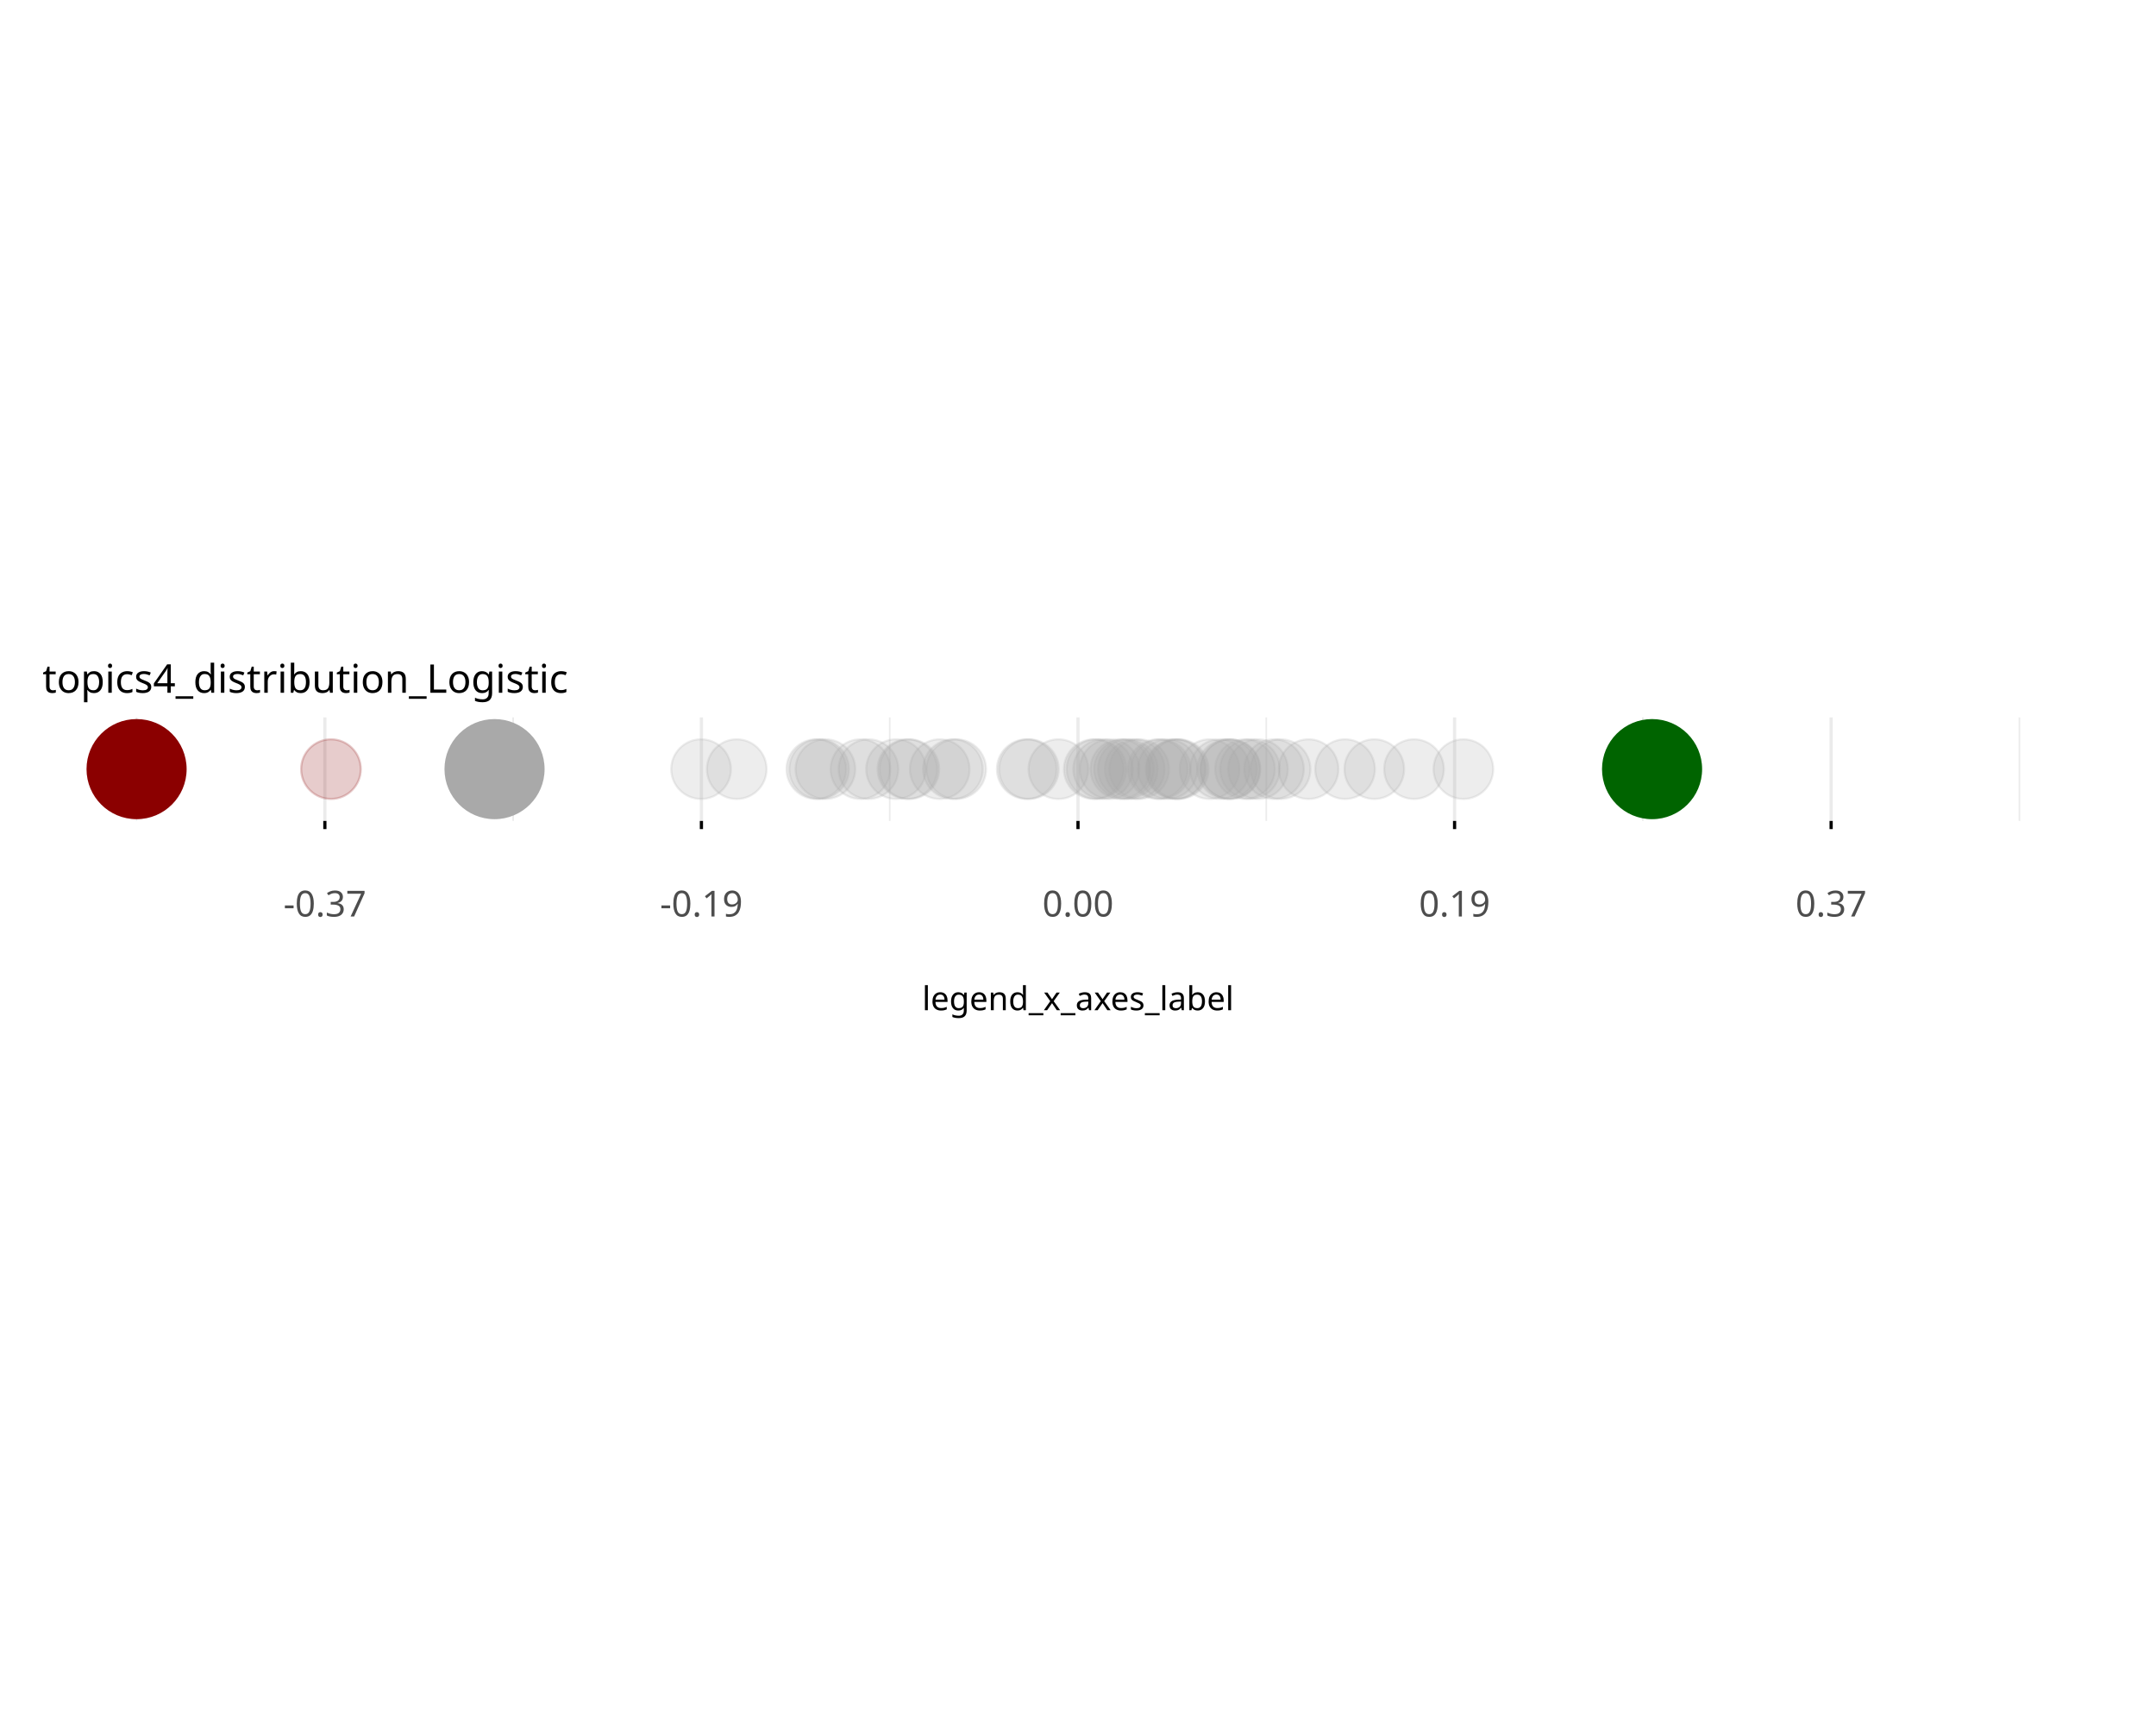
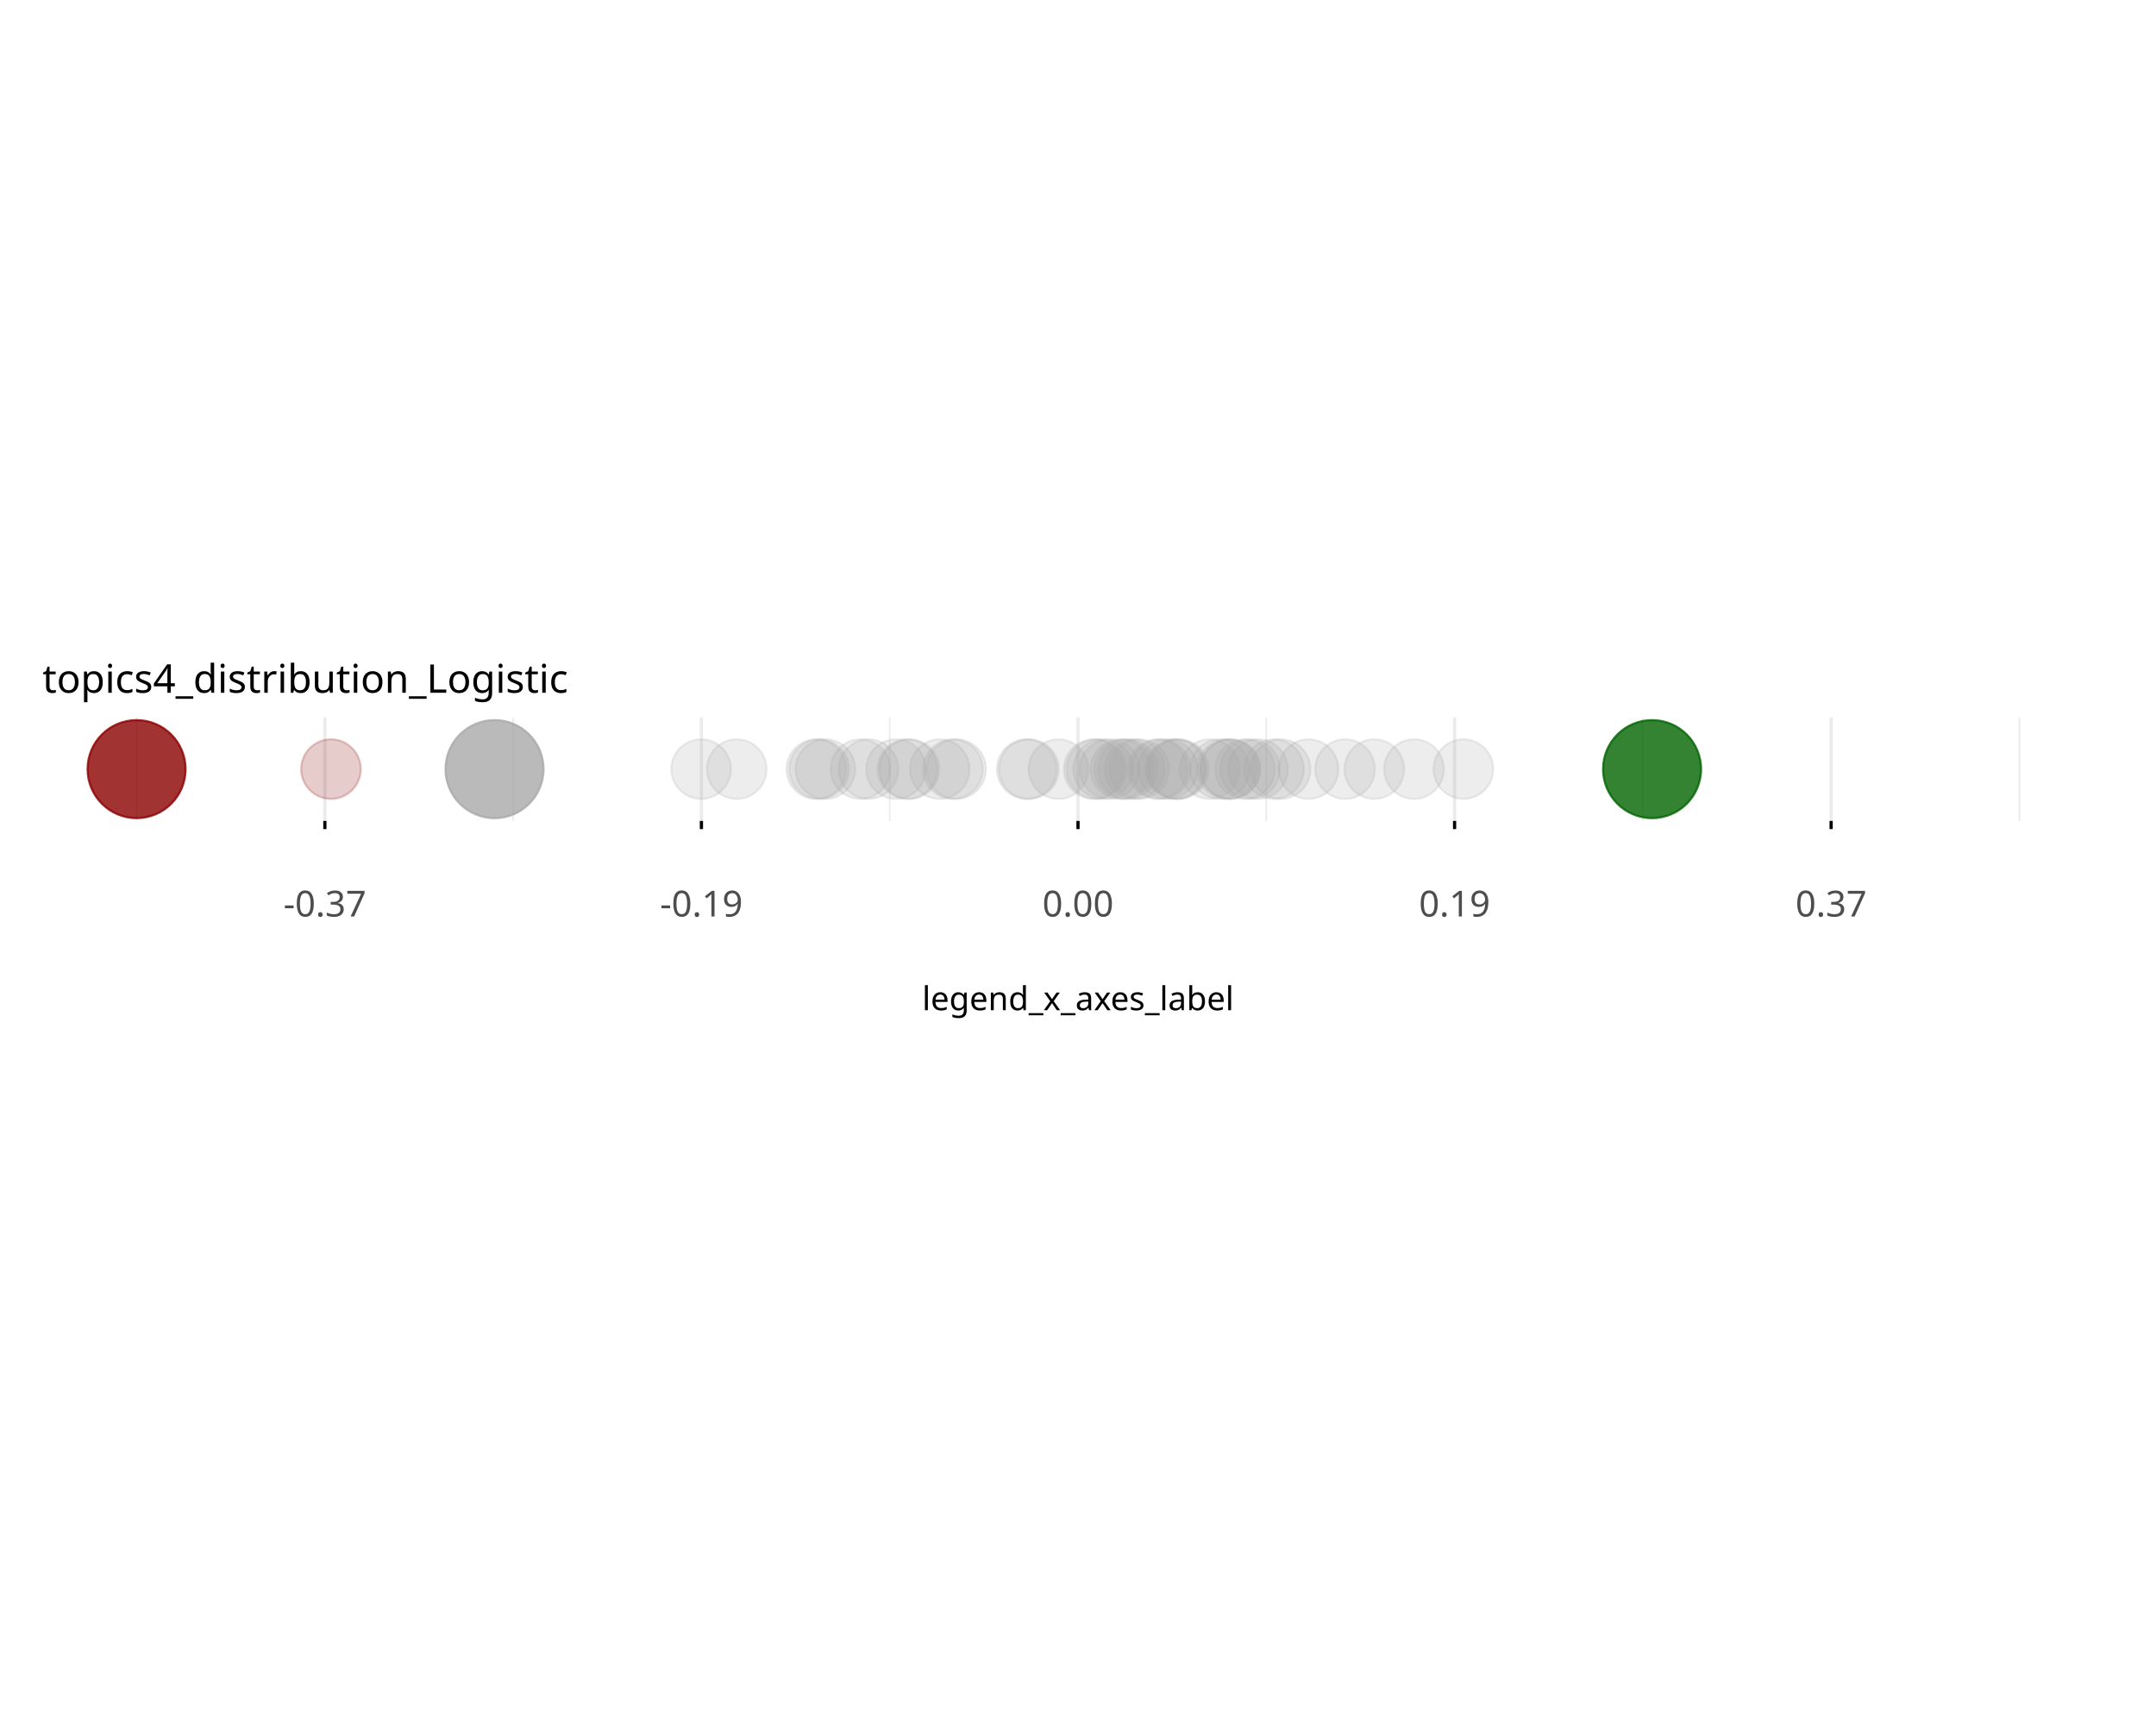
<svg xmlns="http://www.w3.org/2000/svg" class="svglite" data-engine-version="2.0" width="720.00pt" height="576.00pt" viewBox="0 0 720.00 576.00">
  <defs>
    <style type="text/css">
    .svglite line, .svglite polyline, .svglite polygon, .svglite path, .svglite rect, .svglite circle {
      fill: none;
      stroke: #000000;
      stroke-linecap: round;
      stroke-linejoin: round;
      stroke-miterlimit: 10.00;
    }
  </style>
  </defs>
  <rect width="100%" height="100%" style="stroke: none; fill: #FFFFFF;" />
  <defs>
    <clipPath id="cpMC4wMHw3MjAuMDB8MC4wMHw1NzYuMDA=">
      <rect x="0.00" y="0.00" width="720.00" height="576.00" />
    </clipPath>
  </defs>
  <g clip-path="url(#cpMC4wMHw3MjAuMDB8MC4wMHw1NzYuMDA=)">
</g>
  <defs>
    <clipPath id="cpMC4wMHw3MjAuMDB8MjA4LjA1fDM2Ny45NQ==">
      <rect x="0.00" y="208.05" width="720.00" height="159.89" />
    </clipPath>
  </defs>
  <g clip-path="url(#cpMC4wMHw3MjAuMDB8MjA4LjA1fDM2Ny45NQ==)">
</g>
  <g clip-path="url(#cpMC4wMHw3MjAuMDB8MC4wMHw1NzYuMDA=)">
    <polyline points="45.61,274.11 45.61,239.53 " style="stroke-width: 0.53; stroke: #EBEBEB; stroke-linecap: butt;" />
    <polyline points="171.37,274.11 171.37,239.53 " style="stroke-width: 0.53; stroke: #EBEBEB; stroke-linecap: butt;" />
    <polyline points="297.12,274.11 297.12,239.53 " style="stroke-width: 0.53; stroke: #EBEBEB; stroke-linecap: butt;" />
    <polyline points="422.88,274.11 422.88,239.53 " style="stroke-width: 0.53; stroke: #EBEBEB; stroke-linecap: butt;" />
    <polyline points="548.63,274.11 548.63,239.53 " style="stroke-width: 0.53; stroke: #EBEBEB; stroke-linecap: butt;" />
    <polyline points="674.39,274.11 674.39,239.53 " style="stroke-width: 0.53; stroke: #EBEBEB; stroke-linecap: butt;" />
    <polyline points="108.49,274.11 108.49,239.53 " style="stroke-width: 1.07; stroke: #EBEBEB; stroke-linecap: butt;" />
    <polyline points="234.24,274.11 234.24,239.53 " style="stroke-width: 1.07; stroke: #EBEBEB; stroke-linecap: butt;" />
    <polyline points="360.00,274.11 360.00,239.53 " style="stroke-width: 1.07; stroke: #EBEBEB; stroke-linecap: butt;" />
    <polyline points="485.76,274.11 485.76,239.53 " style="stroke-width: 1.07; stroke: #EBEBEB; stroke-linecap: butt;" />
    <polyline points="611.51,274.11 611.51,239.53 " style="stroke-width: 1.07; stroke: #EBEBEB; stroke-linecap: butt;" />
    <circle cx="318.24" cy="256.82" r="9.96" style="stroke-width: 0.71; stroke: #A9A9A9; stroke-opacity: 0.20; fill: #A9A9A9; fill-opacity: 0.20;" />
    <circle cx="246.03" cy="256.82" r="9.96" style="stroke-width: 0.71; stroke: #A9A9A9; stroke-opacity: 0.20; fill: #A9A9A9; fill-opacity: 0.20;" />
    <circle cx="234.13" cy="256.82" r="9.96" style="stroke-width: 0.71; stroke: #A9A9A9; stroke-opacity: 0.20; fill: #A9A9A9; fill-opacity: 0.20;" />
    <circle cx="407.38" cy="256.82" r="9.96" style="stroke-width: 0.71; stroke: #A9A9A9; stroke-opacity: 0.20; fill: #A9A9A9; fill-opacity: 0.20;" />
    <circle cx="387.62" cy="256.82" r="9.96" style="stroke-width: 0.71; stroke: #A9A9A9; stroke-opacity: 0.20; fill: #A9A9A9; fill-opacity: 0.20;" />
    <circle cx="353.46" cy="256.82" r="9.96" style="stroke-width: 0.71; stroke: #A9A9A9; stroke-opacity: 0.20; fill: #A9A9A9; fill-opacity: 0.20;" />
    <circle cx="110.53" cy="256.82" r="9.96" style="stroke-width: 0.71; stroke: #8B0000; stroke-opacity: 0.20; fill: #8B0000; fill-opacity: 0.20;" />
    <circle cx="403.95" cy="256.82" r="9.96" style="stroke-width: 0.71; stroke: #A9A9A9; stroke-opacity: 0.20; fill: #A9A9A9; fill-opacity: 0.20;" />
    <circle cx="342.89" cy="256.82" r="9.96" style="stroke-width: 0.71; stroke: #A9A9A9; stroke-opacity: 0.20; fill: #A9A9A9; fill-opacity: 0.20;" />
    <circle cx="458.95" cy="256.82" r="9.96" style="stroke-width: 0.71; stroke: #A9A9A9; stroke-opacity: 0.20; fill: #A9A9A9; fill-opacity: 0.20;" />
    <circle cx="290.03" cy="256.82" r="9.96" style="stroke-width: 0.71; stroke: #A9A9A9; stroke-opacity: 0.20; fill: #A9A9A9; fill-opacity: 0.20;" />
    <circle cx="303.68" cy="256.82" r="9.96" style="stroke-width: 0.71; stroke: #A9A9A9; stroke-opacity: 0.20; fill: #A9A9A9; fill-opacity: 0.20;" />
    <circle cx="366.17" cy="256.82" r="9.96" style="stroke-width: 0.71; stroke: #A9A9A9; stroke-opacity: 0.20; fill: #A9A9A9; fill-opacity: 0.20;" />
    <circle cx="273.55" cy="256.82" r="9.96" style="stroke-width: 0.71; stroke: #A9A9A9; stroke-opacity: 0.20; fill: #A9A9A9; fill-opacity: 0.20;" />
    <circle cx="410.75" cy="256.82" r="9.96" style="stroke-width: 0.71; stroke: #A9A9A9; stroke-opacity: 0.20; fill: #A9A9A9; fill-opacity: 0.20;" />
    <circle cx="287.36" cy="256.82" r="9.96" style="stroke-width: 0.71; stroke: #A9A9A9; stroke-opacity: 0.20; fill: #A9A9A9; fill-opacity: 0.20;" />
    <circle cx="275.65" cy="256.82" r="9.96" style="stroke-width: 0.71; stroke: #A9A9A9; stroke-opacity: 0.20; fill: #A9A9A9; fill-opacity: 0.20;" />
    <circle cx="420.10" cy="256.82" r="9.96" style="stroke-width: 0.71; stroke: #A9A9A9; stroke-opacity: 0.20; fill: #A9A9A9; fill-opacity: 0.20;" />
    <circle cx="409.82" cy="256.82" r="9.96" style="stroke-width: 0.71; stroke: #A9A9A9; stroke-opacity: 0.20; fill: #A9A9A9; fill-opacity: 0.20;" />
    <circle cx="378.95" cy="256.82" r="9.96" style="stroke-width: 0.71; stroke: #A9A9A9; stroke-opacity: 0.20; fill: #A9A9A9; fill-opacity: 0.20;" />
    <circle cx="417.43" cy="256.82" r="9.96" style="stroke-width: 0.71; stroke: #A9A9A9; stroke-opacity: 0.20; fill: #A9A9A9; fill-opacity: 0.20;" />
    <circle cx="436.99" cy="256.82" r="9.96" style="stroke-width: 0.71; stroke: #A9A9A9; stroke-opacity: 0.20; fill: #A9A9A9; fill-opacity: 0.20;" />
    <circle cx="272.62" cy="256.82" r="9.96" style="stroke-width: 0.71; stroke: #A9A9A9; stroke-opacity: 0.20; fill: #A9A9A9; fill-opacity: 0.20;" />
    <circle cx="389.93" cy="256.82" r="9.96" style="stroke-width: 0.71; stroke: #A9A9A9; stroke-opacity: 0.20; fill: #A9A9A9; fill-opacity: 0.20;" />
    <circle cx="375.35" cy="256.82" r="9.96" style="stroke-width: 0.71; stroke: #A9A9A9; stroke-opacity: 0.20; fill: #A9A9A9; fill-opacity: 0.20;" />
    <circle cx="368.38" cy="256.82" r="9.96" style="stroke-width: 0.71; stroke: #A9A9A9; stroke-opacity: 0.20; fill: #A9A9A9; fill-opacity: 0.20;" />
    <circle cx="299.24" cy="256.82" r="9.96" style="stroke-width: 0.71; stroke: #A9A9A9; stroke-opacity: 0.20; fill: #A9A9A9; fill-opacity: 0.20;" />
    <circle cx="374.14" cy="256.82" r="9.96" style="stroke-width: 0.71; stroke: #A9A9A9; stroke-opacity: 0.20; fill: #A9A9A9; fill-opacity: 0.20;" />
    <circle cx="472.21" cy="256.82" r="9.96" style="stroke-width: 0.71; stroke: #A9A9A9; stroke-opacity: 0.20; fill: #A9A9A9; fill-opacity: 0.20;" />
    <circle cx="449.18" cy="256.82" r="9.96" style="stroke-width: 0.71; stroke: #A9A9A9; stroke-opacity: 0.20; fill: #A9A9A9; fill-opacity: 0.20;" />
    <circle cx="488.70" cy="256.82" r="9.96" style="stroke-width: 0.71; stroke: #A9A9A9; stroke-opacity: 0.20; fill: #A9A9A9; fill-opacity: 0.20;" />
    <circle cx="410.93" cy="256.82" r="9.96" style="stroke-width: 0.71; stroke: #A9A9A9; stroke-opacity: 0.20; fill: #A9A9A9; fill-opacity: 0.20;" />
    <circle cx="386.66" cy="256.82" r="9.96" style="stroke-width: 0.71; stroke: #A9A9A9; stroke-opacity: 0.20; fill: #A9A9A9; fill-opacity: 0.20;" />
    <circle cx="427.65" cy="256.82" r="9.96" style="stroke-width: 0.71; stroke: #A9A9A9; stroke-opacity: 0.20; fill: #A9A9A9; fill-opacity: 0.20;" />
    <circle cx="393.63" cy="256.82" r="9.96" style="stroke-width: 0.71; stroke: #A9A9A9; stroke-opacity: 0.20; fill: #A9A9A9; fill-opacity: 0.20;" />
    <circle cx="392.88" cy="256.82" r="9.96" style="stroke-width: 0.71; stroke: #A9A9A9; stroke-opacity: 0.20; fill: #A9A9A9; fill-opacity: 0.20;" />
    <circle cx="392.52" cy="256.82" r="9.96" style="stroke-width: 0.71; stroke: #A9A9A9; stroke-opacity: 0.20; fill: #A9A9A9; fill-opacity: 0.20;" />
    <circle cx="380.43" cy="256.82" r="9.96" style="stroke-width: 0.71; stroke: #A9A9A9; stroke-opacity: 0.20; fill: #A9A9A9; fill-opacity: 0.20;" />
    <circle cx="370.54" cy="256.82" r="9.96" style="stroke-width: 0.71; stroke: #A9A9A9; stroke-opacity: 0.20; fill: #A9A9A9; fill-opacity: 0.20;" />
    <circle cx="313.81" cy="256.82" r="9.96" style="stroke-width: 0.71; stroke: #A9A9A9; stroke-opacity: 0.20; fill: #A9A9A9; fill-opacity: 0.20;" />
    <circle cx="415.77" cy="256.82" r="9.96" style="stroke-width: 0.71; stroke: #A9A9A9; stroke-opacity: 0.20; fill: #A9A9A9; fill-opacity: 0.20;" />
    <circle cx="319.32" cy="256.82" r="9.96" style="stroke-width: 0.71; stroke: #A9A9A9; stroke-opacity: 0.20; fill: #A9A9A9; fill-opacity: 0.20;" />
    <circle cx="376.64" cy="256.82" r="9.96" style="stroke-width: 0.71; stroke: #A9A9A9; stroke-opacity: 0.20; fill: #A9A9A9; fill-opacity: 0.20;" />
    <circle cx="343.60" cy="256.82" r="9.96" style="stroke-width: 0.71; stroke: #A9A9A9; stroke-opacity: 0.20; fill: #A9A9A9; fill-opacity: 0.20;" />
    <circle cx="303.03" cy="256.82" r="9.96" style="stroke-width: 0.71; stroke: #A9A9A9; stroke-opacity: 0.20; fill: #A9A9A9; fill-opacity: 0.20;" />
    <circle cx="365.27" cy="256.82" r="9.96" style="stroke-width: 0.71; stroke: #A9A9A9; stroke-opacity: 0.20; fill: #A9A9A9; fill-opacity: 0.20;" />
    <circle cx="425.46" cy="256.82" r="9.96" style="stroke-width: 0.71; stroke: #A9A9A9; stroke-opacity: 0.20; fill: #A9A9A9; fill-opacity: 0.20;" />
-     <circle cx="45.61" cy="256.82" r="16.36" style="stroke-width: 0.71; stroke: #8B0000; fill: #8B0000;" />
-     <circle cx="165.15" cy="256.82" r="16.36" style="stroke-width: 0.71; stroke: #A9A9A9; fill: #A9A9A9;" />
-     <circle cx="551.71" cy="256.82" r="16.36" style="stroke-width: 0.71; stroke: #006400; fill: #006400;" />
+     <circle cx="45.61" cy="256.82" r="16.36" style="stroke-width: 0.71; stroke: #8B0000; stroke-opacity: 0.80; fill: #8B0000; fill-opacity: 0.80;" />
+     <circle cx="165.15" cy="256.82" r="16.36" style="stroke-width: 0.71; stroke: #A9A9A9; stroke-opacity: 0.80; fill: #A9A9A9; fill-opacity: 0.80;" />
+     <circle cx="551.71" cy="256.82" r="16.36" style="stroke-width: 0.71; stroke: #006400; stroke-opacity: 0.80; fill: #006400; fill-opacity: 0.80;" />
    <polyline points="108.49,276.85 108.49,274.11 " style="stroke-width: 1.07; stroke-linecap: butt;" />
    <polyline points="234.24,276.85 234.24,274.11 " style="stroke-width: 1.07; stroke-linecap: butt;" />
    <polyline points="360.00,276.85 360.00,274.11 " style="stroke-width: 1.07; stroke-linecap: butt;" />
    <polyline points="485.76,276.85 485.76,274.11 " style="stroke-width: 1.07; stroke-linecap: butt;" />
    <polyline points="611.51,276.85 611.51,274.11 " style="stroke-width: 1.07; stroke-linecap: butt;" />
    <text x="108.49" y="306.03" text-anchor="middle" style="font-size: 12.00px; fill: #4D4D4D; font-family: sans;" textLength="27.35px" lengthAdjust="spacingAndGlyphs">-0.37</text>
    <text x="234.24" y="306.03" text-anchor="middle" style="font-size: 12.00px; fill: #4D4D4D; font-family: sans;" textLength="27.35px" lengthAdjust="spacingAndGlyphs">-0.19</text>
    <text x="360.00" y="306.03" text-anchor="middle" style="font-size: 12.00px; fill: #4D4D4D; font-family: sans;" textLength="23.36px" lengthAdjust="spacingAndGlyphs">0.00</text>
    <text x="485.76" y="306.03" text-anchor="middle" style="font-size: 12.00px; fill: #4D4D4D; font-family: sans;" textLength="23.36px" lengthAdjust="spacingAndGlyphs">0.19</text>
    <text x="611.51" y="306.03" text-anchor="middle" style="font-size: 12.00px; fill: #4D4D4D; font-family: sans;" textLength="23.36px" lengthAdjust="spacingAndGlyphs">0.37</text>
    <text x="360.00" y="337.32" text-anchor="middle" style="font-size: 11.00px; font-family: sans;" textLength="103.38px" lengthAdjust="spacingAndGlyphs">legend_x_axes_label</text>
    <text x="14.17" y="231.31" style="font-size: 13.20px; font-family: sans;" textLength="165.12px" lengthAdjust="spacingAndGlyphs">topics4_distribution_Logistic</text>
  </g>
</svg>
